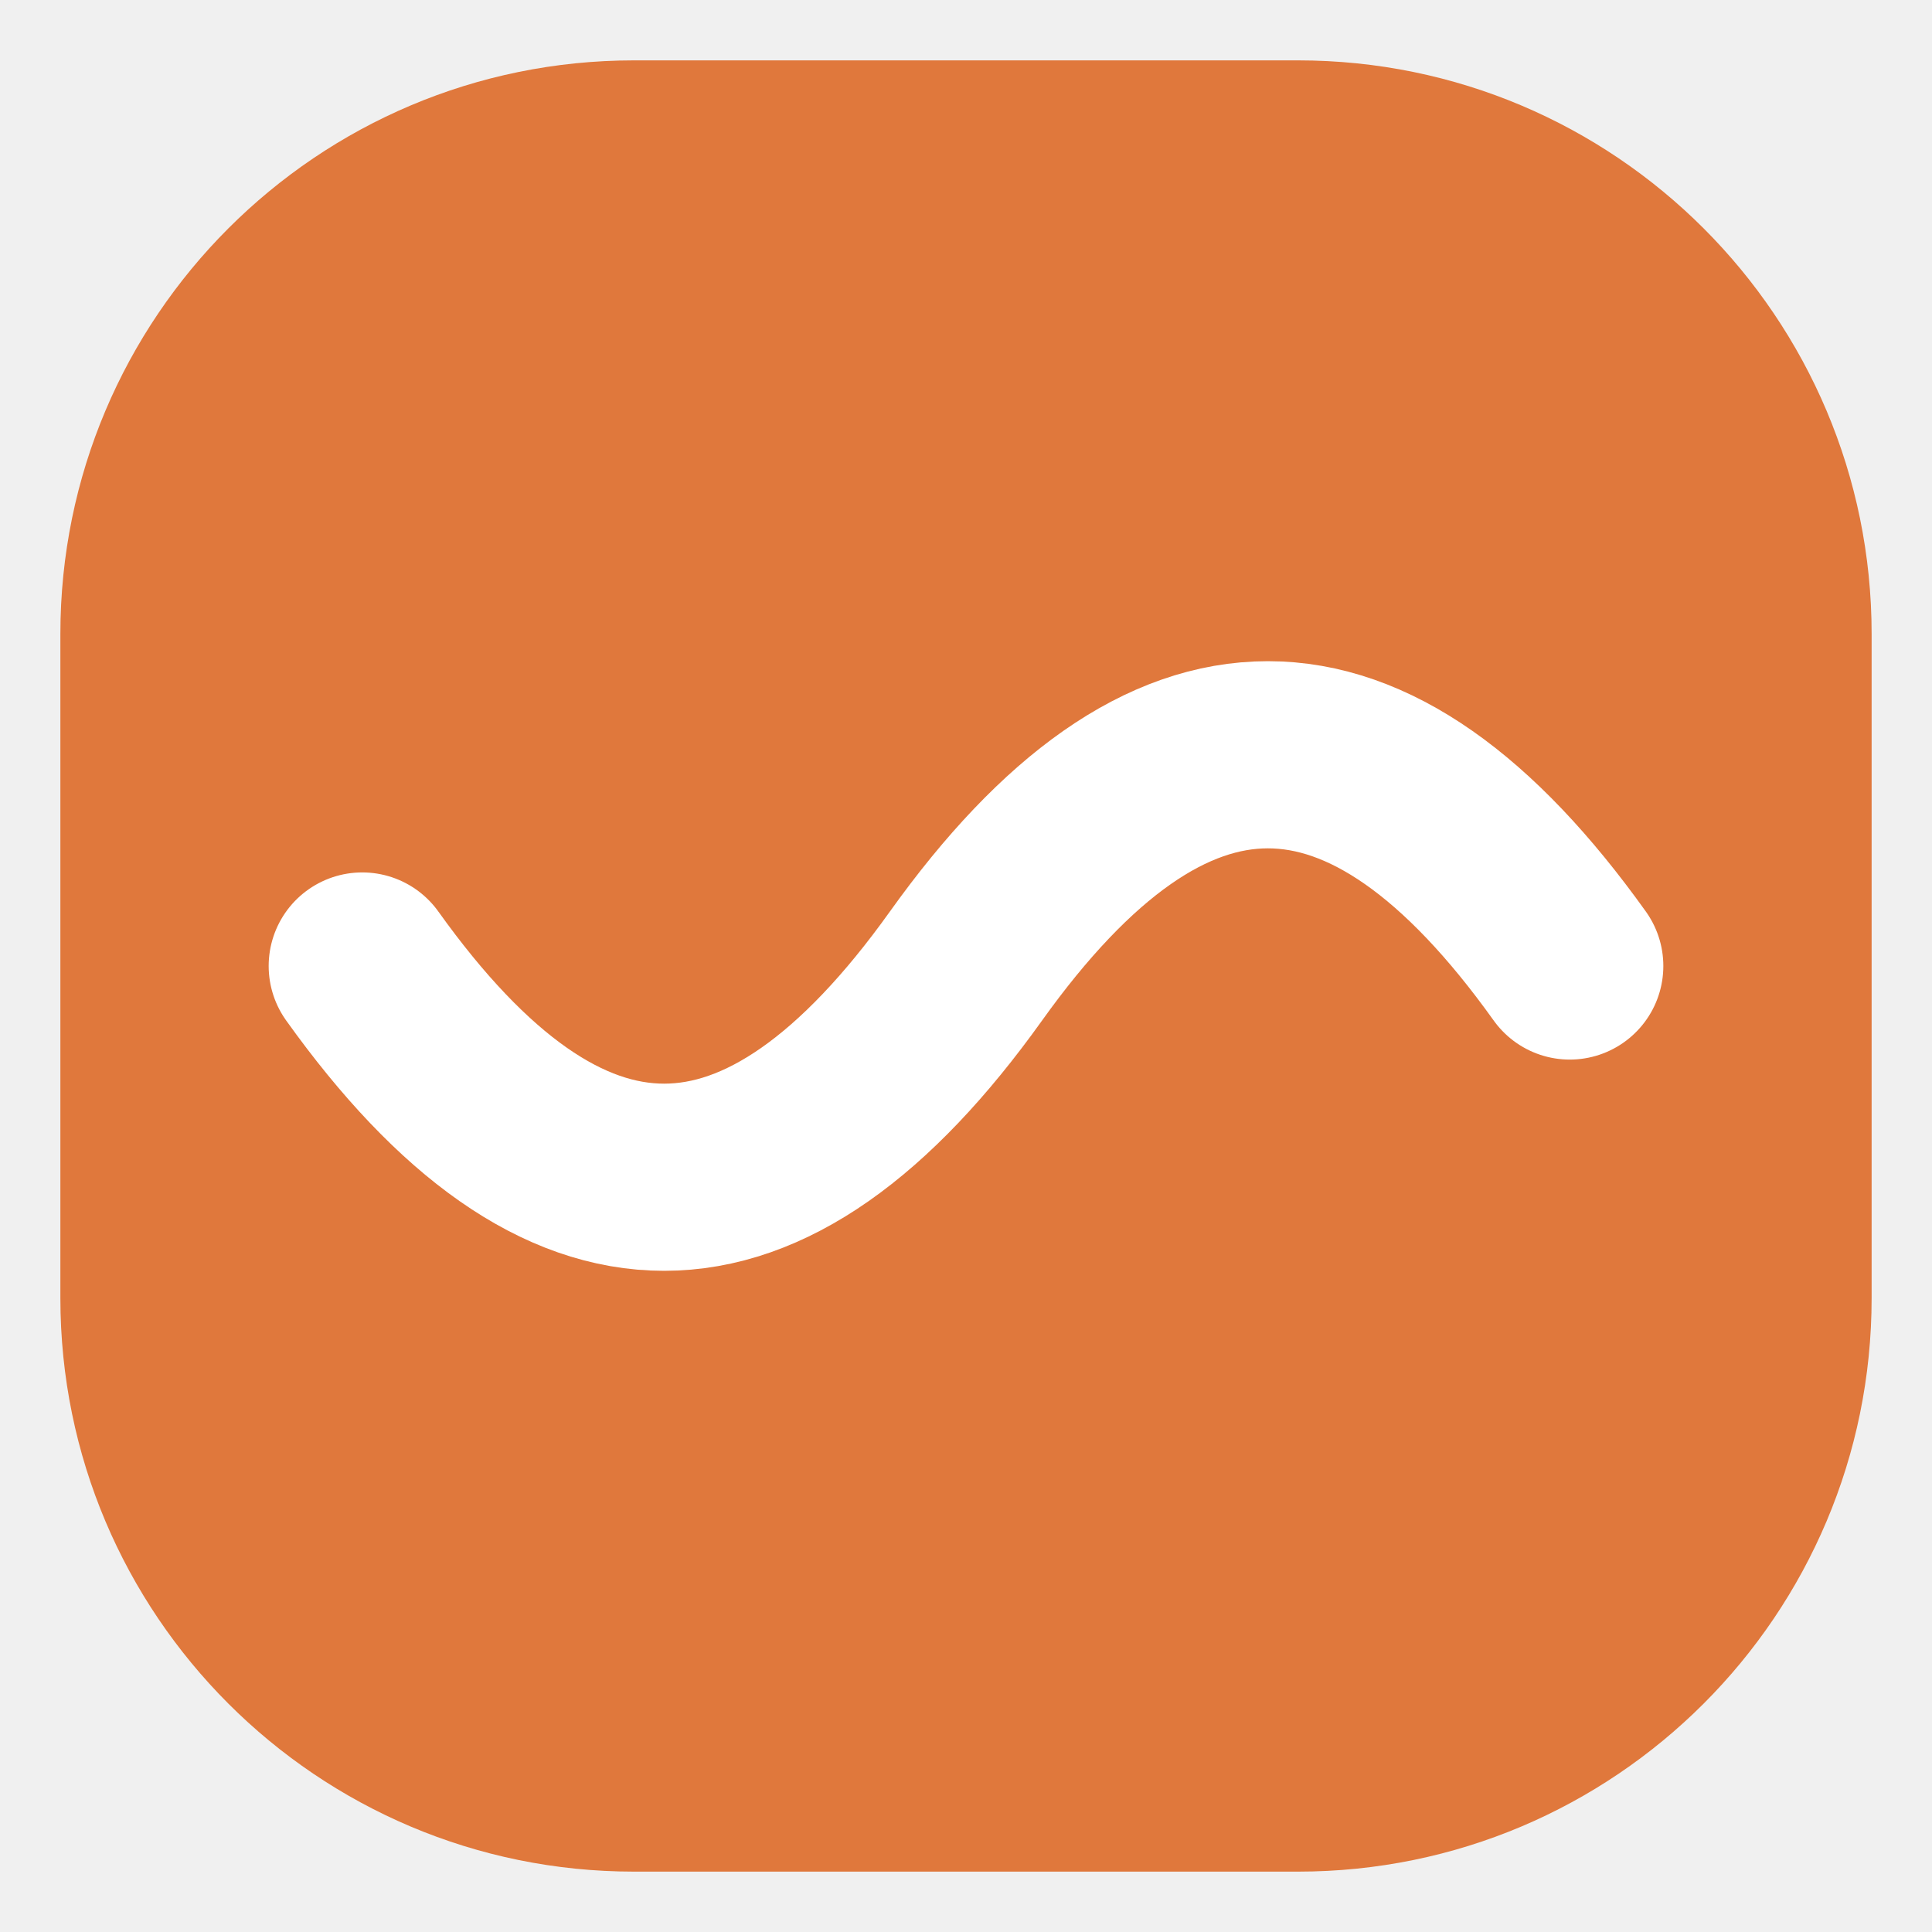
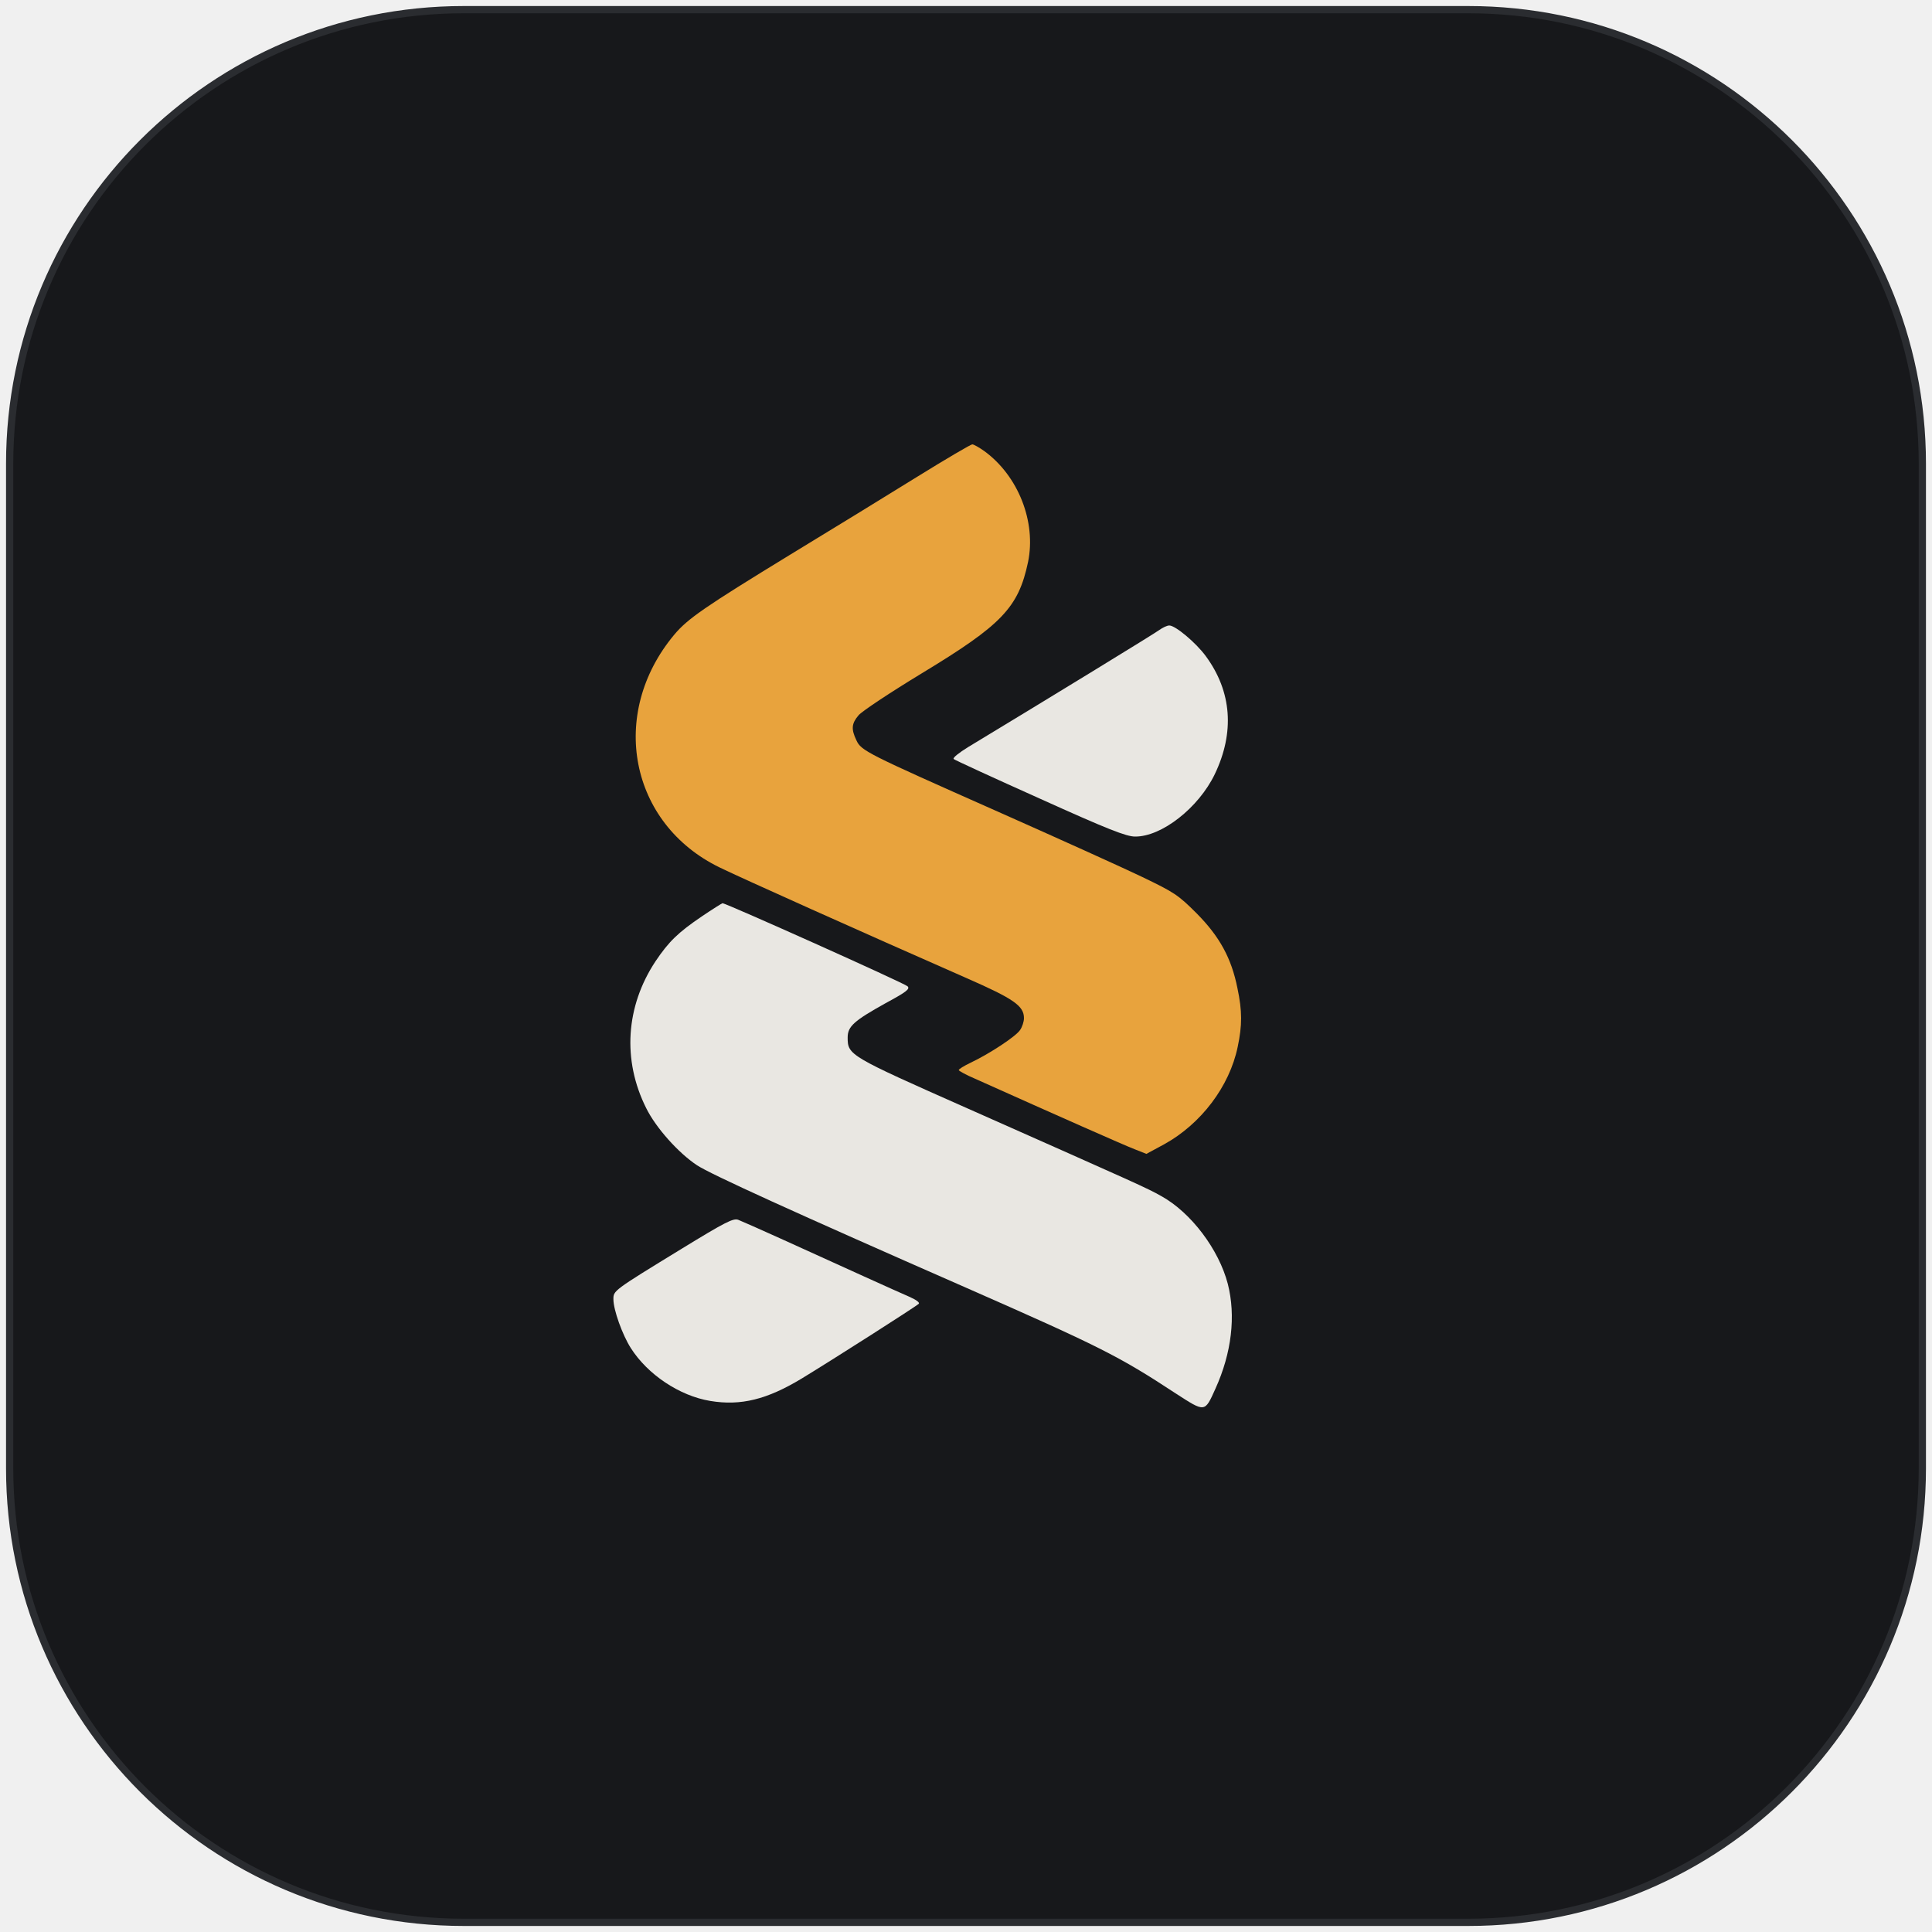
- <svg xmlns="http://www.w3.org/2000/svg" viewBox="0 0 64 64" width="64" height="64" role="img" aria-label="SuenMusic">
-   <rect x="2" y="2" width="60" height="60" rx="19" fill="#e0783c" />
-   <path d="M12 32C18.67 41.33 25.33 41.33 32 32C38.67 22.67 45.33 22.67 52 32" fill="none" stroke="#ffffff" stroke-width="6.2" stroke-linecap="round" />
+ <svg xmlns="http://www.w3.org/2000/svg" viewBox="0 0 800 800" width="512" height="512" role="img" aria-label="SuenMusic">
+   <rect x="4" y="4" width="792" height="792" rx="188" fill="#17181B" stroke="#2A2C30" stroke-width="3" />
+   <g transform="translate(0,800) scale(0.1,-0.1)">
+     <path d="M3795 6024 c-121 -75 -357 -220 -525 -322 -350 -214 -423 -264 -478 -330 -274 -328 -185 -783 188 -964 88 -43 583 -265 1022 -458 196 -86 238 -115 238 -166 0 -14 -7 -36 -16 -49 -17 -26 -124 -97 -206 -136 -27 -13 -48 -26 -48 -30 0 -3 30 -20 68 -36 339 -152 621 -277 661 -292 l48 -19 74 40 c152 84 270 239 304 403 19 90 19 148 -1 243 -25 125 -74 214 -169 310 -77 77 -93 87 -226 151 -79 38 -349 160 -599 271 -543 241 -564 251 -584 295 -22 46 -20 69 9 103 14 17 132 95 262 174 332 201 400 272 440 461 34 166 -40 356 -181 459 -21 15 -44 28 -50 28 -6 0 -110 -61 -231 -136z" fill="#E8A33D" />
+     <path d="M4800 5391 c-20 -15 -453 -280 -792 -485 -37 -23 -64 -44 -59 -49 4 -4 165 -78 357 -164 281 -127 358 -157 394 -157 110 -1 263 119 330 258 83 173 71 342 -37 489 -41 56 -126 127 -151 127 -10 0 -28 -9 -42 -19z" fill="#E9E7E2" />
+     <path d="M2907 4206 c-99 -67 -138 -105 -193 -187 -123 -186 -138 -409 -38 -608 40 -81 133 -185 210 -236 56 -37 403 -195 1114 -507 548 -241 633 -283 867 -437 124 -80 121 -81 166 19 67 148 85 301 51 434 -37 142 -152 295 -275 363 -60 34 -90 47 -802 363 -492 218 -497 221 -497 294 0 46 26 69 157 142 87 47 102 59 91 70 -13 13 -752 344 -766 344 -4 -1 -42 -25 -85 -54z" fill="#E9E7E2" />
+     <path d="M2824 2830 c-286 -175 -284 -174 -284 -210 0 -44 37 -147 72 -202 70 -110 202 -198 329 -219 127 -21 235 6 379 93 125 76 473 298 484 309 6 5 -10 17 -40 30 -51 22 -267 120 -531 240 -84 38 -163 73 -176 78 -20 8 -55 -10 -233 -119z" fill="#E9E7E2" />
+   </g>
</svg>
